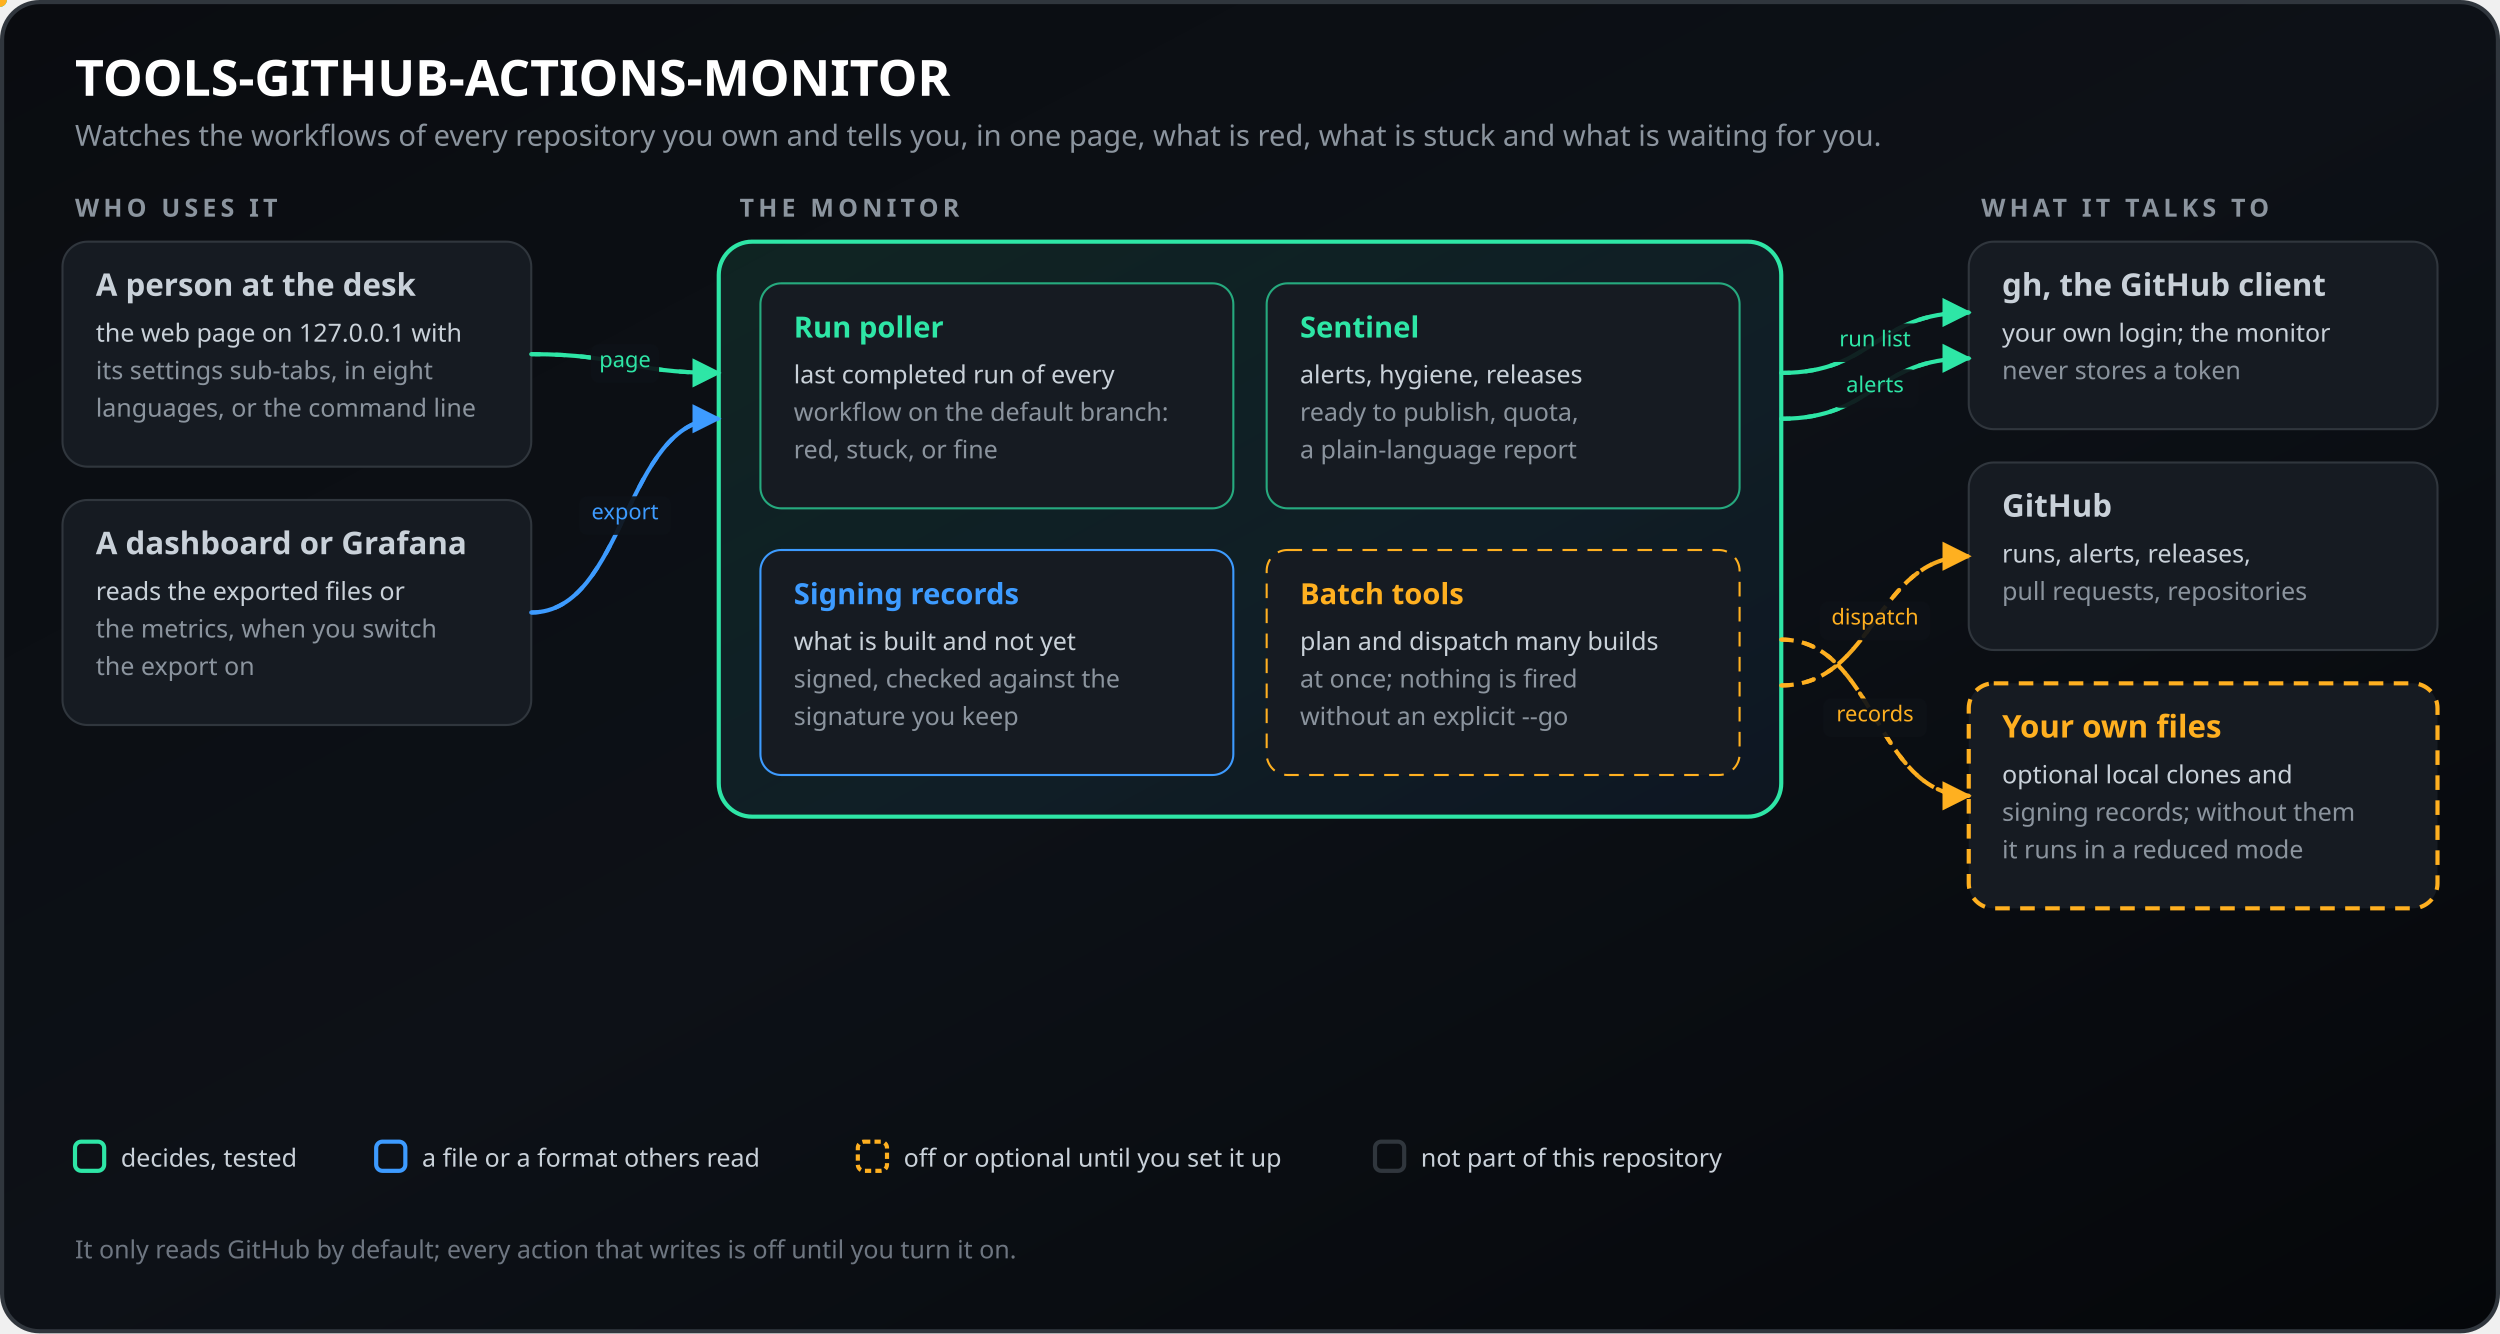
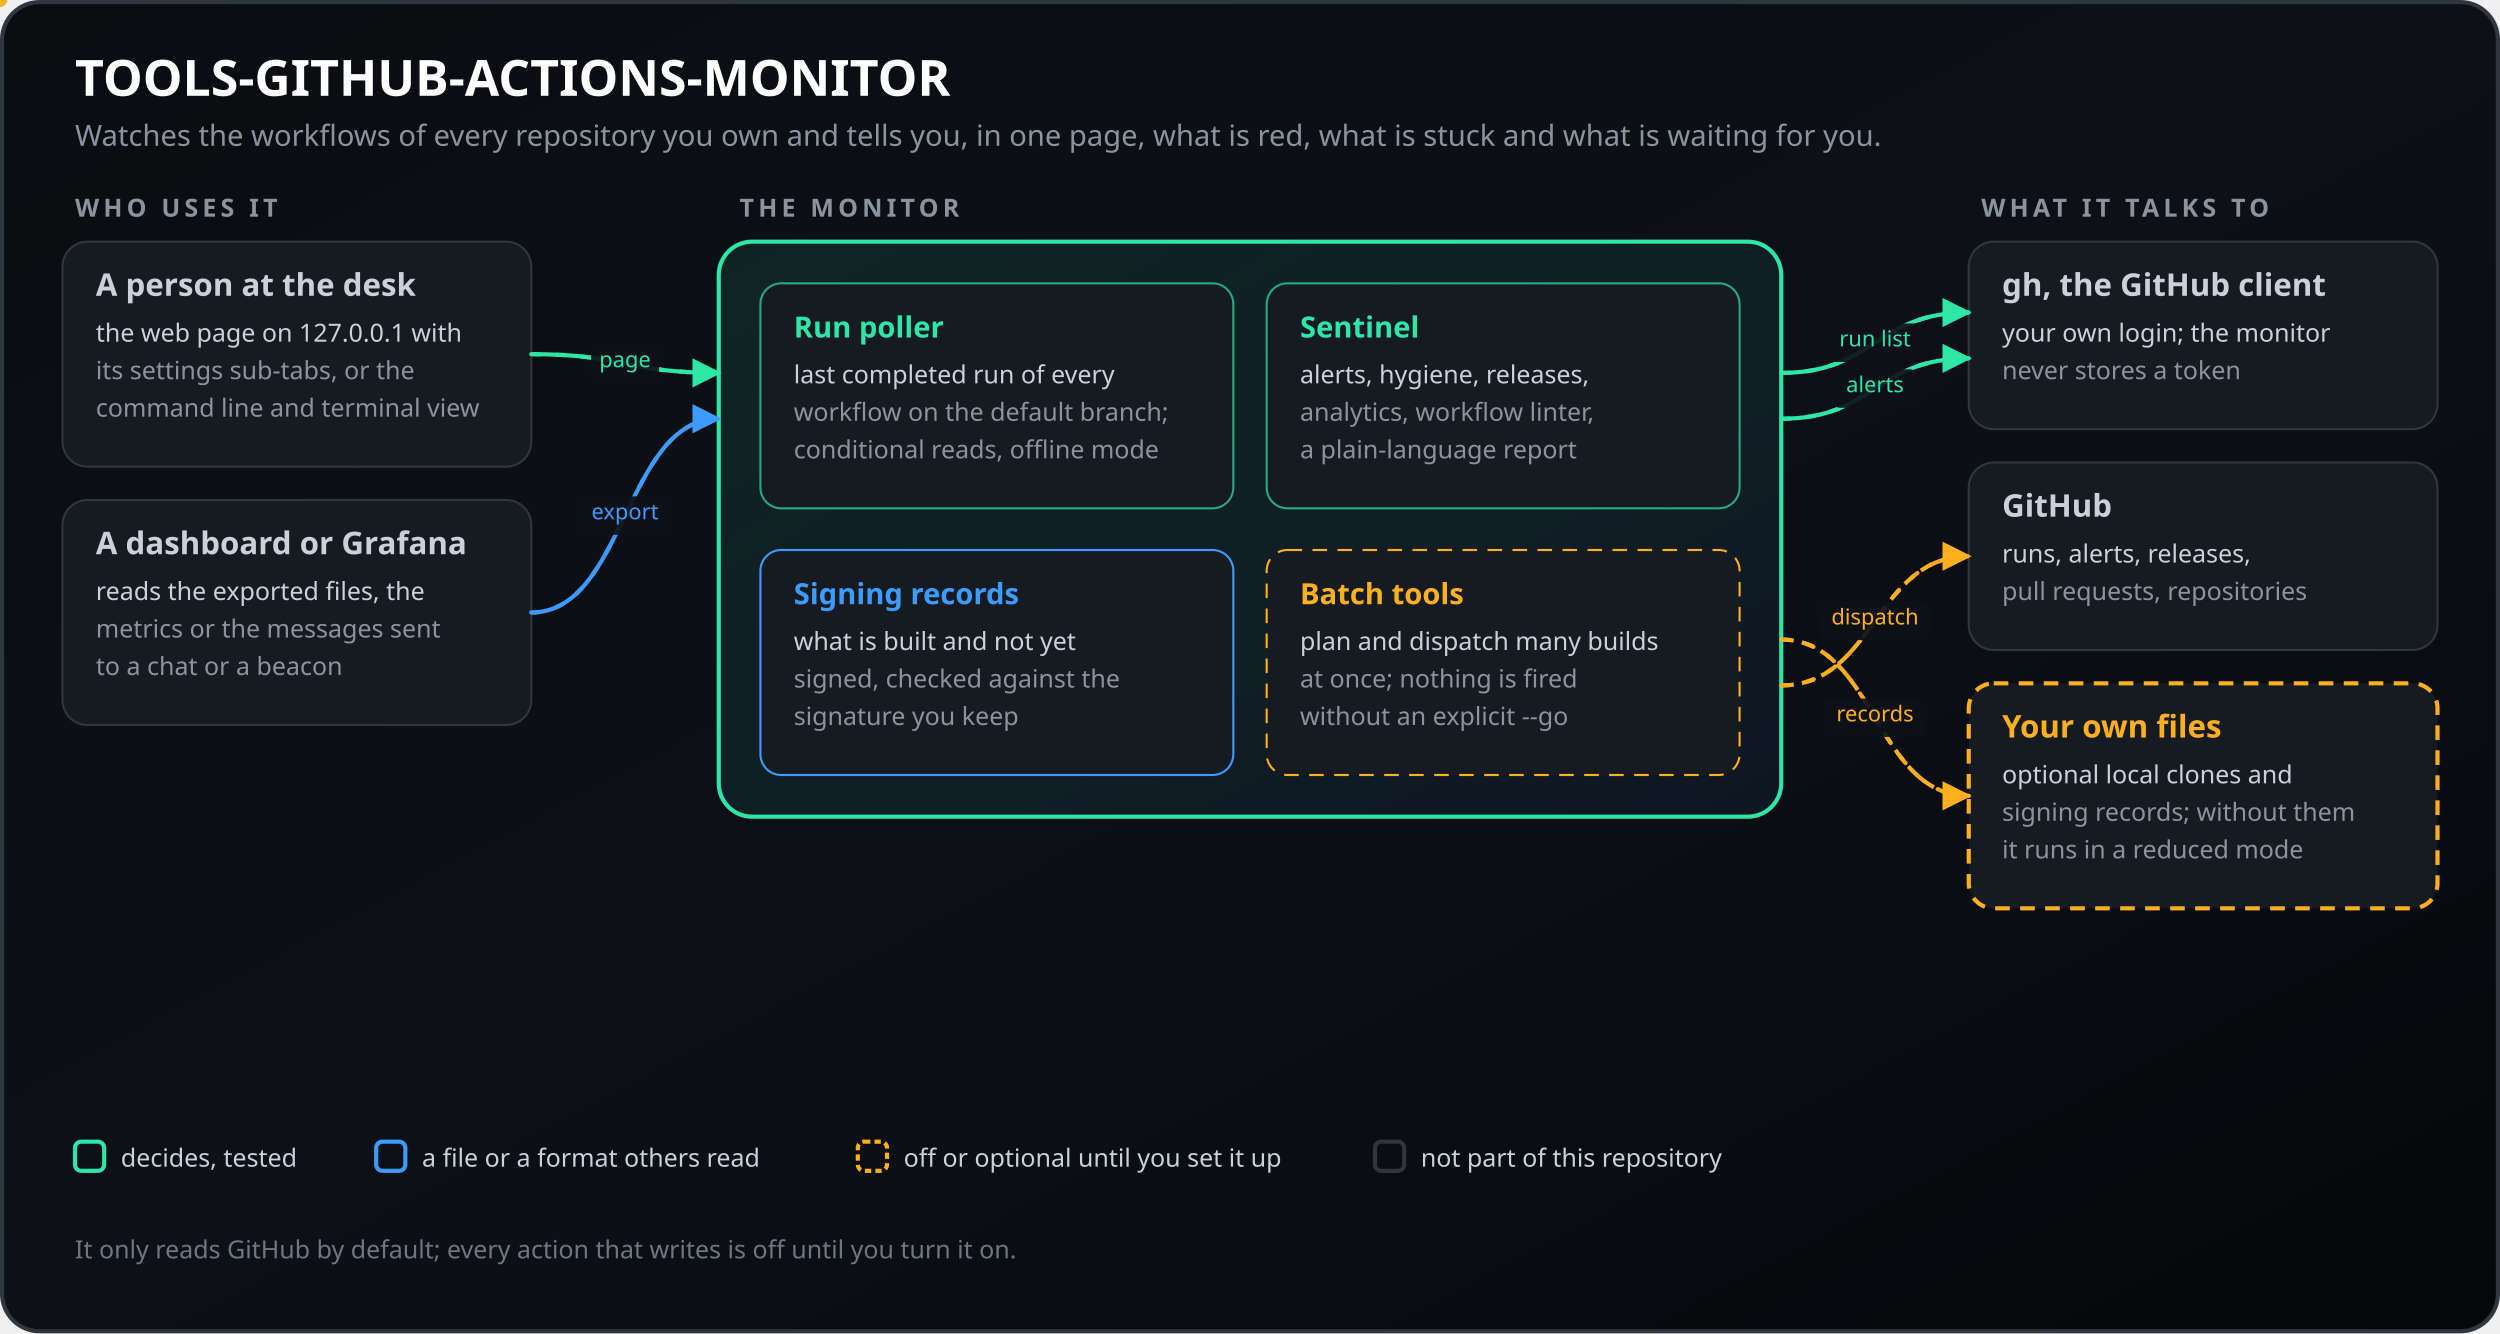
<svg xmlns="http://www.w3.org/2000/svg" viewBox="0 0 1200 640" width="1200" height="640" role="img" aria-labelledby="t d" font-family="'Segoe UI','Noto Sans','Noto Sans CJK SC','Microsoft YaHei','Yu Gothic','Helvetica Neue',Helvetica,Arial,sans-serif">
  <defs>
    <linearGradient id="bg" x1="0" y1="0" x2="1" y2="1">
      <stop offset="0" stop-color="#0A0C10" />
      <stop offset="0.5" stop-color="#0D1117" />
      <stop offset="1" stop-color="#05070A" />
    </linearGradient>
    <linearGradient id="card" x1="0" y1="0" x2="1" y2="1">
      <stop offset="0" stop-color="#121821" />
      <stop offset="1" stop-color="#0B0F15" />
    </linearGradient>
    <linearGradient id="line" x1="0" y1="0" x2="1" y2="0">
      <stop offset="0" stop-color="#2EE6A6" />
      <stop offset="1" stop-color="#3D9BFF" />
    </linearGradient>
    <filter id="glow" x="-50%" y="-50%" width="200%" height="200%">
      <feGaussianBlur stdDeviation="3" result="b" />
      <feMerge>
        <feMergeNode in="b" />
        <feMergeNode in="SourceGraphic" />
      </feMerge>
    </filter>
    <linearGradient id="svc" x1="0" y1="0" x2="1" y2="1">
      <stop offset="0" stop-color="#2EE6A6" stop-opacity="0.10" />
      <stop offset="1" stop-color="#3D9BFF" stop-opacity="0.06" />
    </linearGradient>
    <marker id="m2EE6A6" viewBox="0 0 10 10" refX="9" refY="5" markerWidth="7" markerHeight="7" orient="auto-start-reverse">
      <path d="M0 0L10 5L0 10z" fill="#2EE6A6" />
    </marker>
    <marker id="m3D9BFF" viewBox="0 0 10 10" refX="9" refY="5" markerWidth="7" markerHeight="7" orient="auto-start-reverse">
      <path d="M0 0L10 5L0 10z" fill="#3D9BFF" />
    </marker>
    <marker id="mFFB020" viewBox="0 0 10 10" refX="9" refY="5" markerWidth="7" markerHeight="7" orient="auto-start-reverse">
      <path d="M0 0L10 5L0 10z" fill="#FFB020" />
    </marker>
    <marker id="m30363D" viewBox="0 0 10 10" refX="9" refY="5" markerWidth="7" markerHeight="7" orient="auto-start-reverse">
      <path d="M0 0L10 5L0 10z" fill="#8B949E" />
    </marker>
  </defs>
  <rect x="1" y="1" width="1198" height="638" rx="18" fill="url(#bg)" stroke="#30363D" stroke-width="2" />
  <text x="36" y="46" font-family="'Segoe UI','Noto Sans','Noto Sans CJK SC','Microsoft YaHei','Yu Gothic','Helvetica Neue',Helvetica,Arial,sans-serif" font-size="24" font-weight="700" fill="#FFFFFF" text-anchor="start">TOOLS-GITHUB-ACTIONS-MONITOR</text>
  <text x="36" y="70" font-family="'Segoe UI','Noto Sans','Noto Sans CJK SC','Microsoft YaHei','Yu Gothic','Helvetica Neue',Helvetica,Arial,sans-serif" font-size="14" font-weight="400" fill="#8B949E" text-anchor="start">Watches the workflows of every repository you own and tells you, in one page, what is red, what is stuck and what is waiting for you.</text>
  <text x="36" y="104" font-family="'Segoe UI','Noto Sans','Noto Sans CJK SC','Microsoft YaHei','Yu Gothic','Helvetica Neue',Helvetica,Arial,sans-serif" font-size="12" font-weight="700" fill="#8B949E" text-anchor="start" letter-spacing="2">WHO USES IT</text>
  <text x="355" y="104" font-family="'Segoe UI','Noto Sans','Noto Sans CJK SC','Microsoft YaHei','Yu Gothic','Helvetica Neue',Helvetica,Arial,sans-serif" font-size="12" font-weight="700" fill="#8B949E" text-anchor="start" letter-spacing="2">THE MONITOR</text>
  <text x="951" y="104" font-family="'Segoe UI','Noto Sans','Noto Sans CJK SC','Microsoft YaHei','Yu Gothic','Helvetica Neue',Helvetica,Arial,sans-serif" font-size="12" font-weight="700" fill="#8B949E" text-anchor="start" letter-spacing="2">WHAT IT TALKS TO</text>
  <rect x="345" y="116" width="510" height="276" rx="16" fill="url(#svc)" stroke="#2EE6A6" stroke-width="2">
    <animate attributeName="stroke-opacity" values="0.55;1;0.55" dur="4s" repeatCount="indefinite" />
  </rect>
  <rect x="30" y="116" width="225" height="108" rx="12" fill="#161B22" stroke="#30363D" stroke-width="1" />
  <text x="46" y="142" font-family="'Segoe UI','Noto Sans','Noto Sans CJK SC','Microsoft YaHei','Yu Gothic','Helvetica Neue',Helvetica,Arial,sans-serif" font-size="15" font-weight="700" fill="#C9D1D9" text-anchor="start">A person at the desk</text>
  <text x="46" y="164" font-family="'Segoe UI','Noto Sans','Noto Sans CJK SC','Microsoft YaHei','Yu Gothic','Helvetica Neue',Helvetica,Arial,sans-serif" font-size="12" font-weight="400" fill="#C9D1D9" text-anchor="start">the web page on 127.0.0.1 with</text>
-   <text x="46" y="182" font-family="'Segoe UI','Noto Sans','Noto Sans CJK SC','Microsoft YaHei','Yu Gothic','Helvetica Neue',Helvetica,Arial,sans-serif" font-size="12" font-weight="400" fill="#8B949E" text-anchor="start">its settings sub-tabs, in eight</text>
-   <text x="46" y="200" font-family="'Segoe UI','Noto Sans','Noto Sans CJK SC','Microsoft YaHei','Yu Gothic','Helvetica Neue',Helvetica,Arial,sans-serif" font-size="12" font-weight="400" fill="#8B949E" text-anchor="start">languages, or the command line</text>
+   <text x="46" y="182" font-family="'Segoe UI','Noto Sans','Noto Sans CJK SC','Microsoft YaHei','Yu Gothic','Helvetica Neue',Helvetica,Arial,sans-serif" font-size="12" font-weight="400" fill="#8B949E" text-anchor="start">its settings sub-tabs, or the</text>
+   <text x="46" y="200" font-family="'Segoe UI','Noto Sans','Noto Sans CJK SC','Microsoft YaHei','Yu Gothic','Helvetica Neue',Helvetica,Arial,sans-serif" font-size="12" font-weight="400" fill="#8B949E" text-anchor="start">command line and terminal view</text>
  <rect x="30" y="240" width="225" height="108" rx="12" fill="#161B22" stroke="#30363D" stroke-width="1" />
  <text x="46" y="266" font-family="'Segoe UI','Noto Sans','Noto Sans CJK SC','Microsoft YaHei','Yu Gothic','Helvetica Neue',Helvetica,Arial,sans-serif" font-size="15" font-weight="700" fill="#C9D1D9" text-anchor="start">A dashboard or Grafana</text>
-   <text x="46" y="288" font-family="'Segoe UI','Noto Sans','Noto Sans CJK SC','Microsoft YaHei','Yu Gothic','Helvetica Neue',Helvetica,Arial,sans-serif" font-size="12" font-weight="400" fill="#C9D1D9" text-anchor="start">reads the exported files or</text>
-   <text x="46" y="306" font-family="'Segoe UI','Noto Sans','Noto Sans CJK SC','Microsoft YaHei','Yu Gothic','Helvetica Neue',Helvetica,Arial,sans-serif" font-size="12" font-weight="400" fill="#8B949E" text-anchor="start">the metrics, when you switch</text>
-   <text x="46" y="324" font-family="'Segoe UI','Noto Sans','Noto Sans CJK SC','Microsoft YaHei','Yu Gothic','Helvetica Neue',Helvetica,Arial,sans-serif" font-size="12" font-weight="400" fill="#8B949E" text-anchor="start">the export on</text>
+   <text x="46" y="288" font-family="'Segoe UI','Noto Sans','Noto Sans CJK SC','Microsoft YaHei','Yu Gothic','Helvetica Neue',Helvetica,Arial,sans-serif" font-size="12" font-weight="400" fill="#C9D1D9" text-anchor="start">reads the exported files, the</text>
+   <text x="46" y="306" font-family="'Segoe UI','Noto Sans','Noto Sans CJK SC','Microsoft YaHei','Yu Gothic','Helvetica Neue',Helvetica,Arial,sans-serif" font-size="12" font-weight="400" fill="#8B949E" text-anchor="start">metrics or the messages sent</text>
+   <text x="46" y="324" font-family="'Segoe UI','Noto Sans','Noto Sans CJK SC','Microsoft YaHei','Yu Gothic','Helvetica Neue',Helvetica,Arial,sans-serif" font-size="12" font-weight="400" fill="#8B949E" text-anchor="start">to a chat or a beacon</text>
  <rect x="365" y="136" width="227" height="108" rx="10" fill="#161B22" stroke="#2EE6A6" stroke-width="1" stroke-opacity="0.7">
    <animate attributeName="stroke-opacity" values="0.45;1;0.45;0.45" keyTimes="0;0.08;0.2;1" dur="6s" begin="0s" repeatCount="indefinite" />
    <animate attributeName="stroke-width" values="1;2.4;1;1" keyTimes="0;0.08;0.2;1" dur="6s" begin="0s" repeatCount="indefinite" />
  </rect>
  <text x="381" y="162" font-family="'Segoe UI','Noto Sans','Noto Sans CJK SC','Microsoft YaHei','Yu Gothic','Helvetica Neue',Helvetica,Arial,sans-serif" font-size="14" font-weight="700" fill="#2EE6A6" text-anchor="start">Run poller</text>
  <text x="381" y="184" font-family="'Segoe UI','Noto Sans','Noto Sans CJK SC','Microsoft YaHei','Yu Gothic','Helvetica Neue',Helvetica,Arial,sans-serif" font-size="12" font-weight="400" fill="#C9D1D9" text-anchor="start">last completed run of every</text>
-   <text x="381" y="202" font-family="'Segoe UI','Noto Sans','Noto Sans CJK SC','Microsoft YaHei','Yu Gothic','Helvetica Neue',Helvetica,Arial,sans-serif" font-size="12" font-weight="400" fill="#8B949E" text-anchor="start">workflow on the default branch:</text>
-   <text x="381" y="220" font-family="'Segoe UI','Noto Sans','Noto Sans CJK SC','Microsoft YaHei','Yu Gothic','Helvetica Neue',Helvetica,Arial,sans-serif" font-size="12" font-weight="400" fill="#8B949E" text-anchor="start">red, stuck, or fine</text>
+   <text x="381" y="202" font-family="'Segoe UI','Noto Sans','Noto Sans CJK SC','Microsoft YaHei','Yu Gothic','Helvetica Neue',Helvetica,Arial,sans-serif" font-size="12" font-weight="400" fill="#8B949E" text-anchor="start">workflow on the default branch;</text>
+   <text x="381" y="220" font-family="'Segoe UI','Noto Sans','Noto Sans CJK SC','Microsoft YaHei','Yu Gothic','Helvetica Neue',Helvetica,Arial,sans-serif" font-size="12" font-weight="400" fill="#8B949E" text-anchor="start">conditional reads, offline mode</text>
  <rect x="608" y="136" width="227" height="108" rx="10" fill="#161B22" stroke="#2EE6A6" stroke-width="1" stroke-opacity="0.7">
    <animate attributeName="stroke-opacity" values="0.45;1;0.45;0.45" keyTimes="0;0.08;0.2;1" dur="6s" begin="1s" repeatCount="indefinite" />
    <animate attributeName="stroke-width" values="1;2.4;1;1" keyTimes="0;0.08;0.2;1" dur="6s" begin="1s" repeatCount="indefinite" />
  </rect>
  <text x="624" y="162" font-family="'Segoe UI','Noto Sans','Noto Sans CJK SC','Microsoft YaHei','Yu Gothic','Helvetica Neue',Helvetica,Arial,sans-serif" font-size="14" font-weight="700" fill="#2EE6A6" text-anchor="start">Sentinel</text>
-   <text x="624" y="184" font-family="'Segoe UI','Noto Sans','Noto Sans CJK SC','Microsoft YaHei','Yu Gothic','Helvetica Neue',Helvetica,Arial,sans-serif" font-size="12" font-weight="400" fill="#C9D1D9" text-anchor="start">alerts, hygiene, releases</text>
-   <text x="624" y="202" font-family="'Segoe UI','Noto Sans','Noto Sans CJK SC','Microsoft YaHei','Yu Gothic','Helvetica Neue',Helvetica,Arial,sans-serif" font-size="12" font-weight="400" fill="#8B949E" text-anchor="start">ready to publish, quota,</text>
+   <text x="624" y="184" font-family="'Segoe UI','Noto Sans','Noto Sans CJK SC','Microsoft YaHei','Yu Gothic','Helvetica Neue',Helvetica,Arial,sans-serif" font-size="12" font-weight="400" fill="#C9D1D9" text-anchor="start">alerts, hygiene, releases,</text>
+   <text x="624" y="202" font-family="'Segoe UI','Noto Sans','Noto Sans CJK SC','Microsoft YaHei','Yu Gothic','Helvetica Neue',Helvetica,Arial,sans-serif" font-size="12" font-weight="400" fill="#8B949E" text-anchor="start">analytics, workflow linter,</text>
  <text x="624" y="220" font-family="'Segoe UI','Noto Sans','Noto Sans CJK SC','Microsoft YaHei','Yu Gothic','Helvetica Neue',Helvetica,Arial,sans-serif" font-size="12" font-weight="400" fill="#8B949E" text-anchor="start">a plain-language report</text>
  <rect x="365" y="264" width="227" height="108" rx="10" fill="#161B22" stroke="#3D9BFF" stroke-width="1">
    <animate attributeName="stroke-opacity" values="0.45;1;0.45;0.45" keyTimes="0;0.08;0.2;1" dur="6s" begin="2s" repeatCount="indefinite" />
    <animate attributeName="stroke-width" values="1;2.4;1;1" keyTimes="0;0.08;0.2;1" dur="6s" begin="2s" repeatCount="indefinite" />
  </rect>
  <text x="381" y="290" font-family="'Segoe UI','Noto Sans','Noto Sans CJK SC','Microsoft YaHei','Yu Gothic','Helvetica Neue',Helvetica,Arial,sans-serif" font-size="14" font-weight="700" fill="#3D9BFF" text-anchor="start">Signing records</text>
  <text x="381" y="312" font-family="'Segoe UI','Noto Sans','Noto Sans CJK SC','Microsoft YaHei','Yu Gothic','Helvetica Neue',Helvetica,Arial,sans-serif" font-size="12" font-weight="400" fill="#C9D1D9" text-anchor="start">what is built and not yet</text>
  <text x="381" y="330" font-family="'Segoe UI','Noto Sans','Noto Sans CJK SC','Microsoft YaHei','Yu Gothic','Helvetica Neue',Helvetica,Arial,sans-serif" font-size="12" font-weight="400" fill="#8B949E" text-anchor="start">signed, checked against the</text>
  <text x="381" y="348" font-family="'Segoe UI','Noto Sans','Noto Sans CJK SC','Microsoft YaHei','Yu Gothic','Helvetica Neue',Helvetica,Arial,sans-serif" font-size="12" font-weight="400" fill="#8B949E" text-anchor="start">signature you keep</text>
  <rect x="608" y="264" width="227" height="108" rx="10" fill="#161B22" stroke="#FFB020" stroke-width="1" stroke-dasharray="7 5">
    <animate attributeName="stroke-opacity" values="0.45;1;0.45;0.45" keyTimes="0;0.08;0.2;1" dur="6s" begin="3s" repeatCount="indefinite" />
    <animate attributeName="stroke-width" values="1;2.4;1;1" keyTimes="0;0.08;0.2;1" dur="6s" begin="3s" repeatCount="indefinite" />
  </rect>
  <text x="624" y="290" font-family="'Segoe UI','Noto Sans','Noto Sans CJK SC','Microsoft YaHei','Yu Gothic','Helvetica Neue',Helvetica,Arial,sans-serif" font-size="14" font-weight="700" fill="#FFB020" text-anchor="start">Batch tools</text>
  <text x="624" y="312" font-family="'Segoe UI','Noto Sans','Noto Sans CJK SC','Microsoft YaHei','Yu Gothic','Helvetica Neue',Helvetica,Arial,sans-serif" font-size="12" font-weight="400" fill="#C9D1D9" text-anchor="start">plan and dispatch many builds</text>
  <text x="624" y="330" font-family="'Segoe UI','Noto Sans','Noto Sans CJK SC','Microsoft YaHei','Yu Gothic','Helvetica Neue',Helvetica,Arial,sans-serif" font-size="12" font-weight="400" fill="#8B949E" text-anchor="start">at once; nothing is fired</text>
  <text x="624" y="348" font-family="'Segoe UI','Noto Sans','Noto Sans CJK SC','Microsoft YaHei','Yu Gothic','Helvetica Neue',Helvetica,Arial,sans-serif" font-size="12" font-weight="400" fill="#8B949E" text-anchor="start">without an explicit --go</text>
  <rect x="945" y="116" width="225" height="90" rx="12" fill="#161B22" stroke="#30363D" stroke-width="1" />
  <text x="961" y="142" font-family="'Segoe UI','Noto Sans','Noto Sans CJK SC','Microsoft YaHei','Yu Gothic','Helvetica Neue',Helvetica,Arial,sans-serif" font-size="15" font-weight="700" fill="#C9D1D9" text-anchor="start">gh, the GitHub client</text>
  <text x="961" y="164" font-family="'Segoe UI','Noto Sans','Noto Sans CJK SC','Microsoft YaHei','Yu Gothic','Helvetica Neue',Helvetica,Arial,sans-serif" font-size="12" font-weight="400" fill="#C9D1D9" text-anchor="start">your own login; the monitor</text>
  <text x="961" y="182" font-family="'Segoe UI','Noto Sans','Noto Sans CJK SC','Microsoft YaHei','Yu Gothic','Helvetica Neue',Helvetica,Arial,sans-serif" font-size="12" font-weight="400" fill="#8B949E" text-anchor="start">never stores a token</text>
  <rect x="945" y="222" width="225" height="90" rx="12" fill="#161B22" stroke="#30363D" stroke-width="1" />
  <text x="961" y="248" font-family="'Segoe UI','Noto Sans','Noto Sans CJK SC','Microsoft YaHei','Yu Gothic','Helvetica Neue',Helvetica,Arial,sans-serif" font-size="15" font-weight="700" fill="#C9D1D9" text-anchor="start">GitHub</text>
  <text x="961" y="270" font-family="'Segoe UI','Noto Sans','Noto Sans CJK SC','Microsoft YaHei','Yu Gothic','Helvetica Neue',Helvetica,Arial,sans-serif" font-size="12" font-weight="400" fill="#C9D1D9" text-anchor="start">runs, alerts, releases,</text>
  <text x="961" y="288" font-family="'Segoe UI','Noto Sans','Noto Sans CJK SC','Microsoft YaHei','Yu Gothic','Helvetica Neue',Helvetica,Arial,sans-serif" font-size="12" font-weight="400" fill="#8B949E" text-anchor="start">pull requests, repositories</text>
  <rect x="945" y="328" width="225" height="108" rx="12" fill="#161B22" stroke="#FFB020" stroke-width="2" stroke-dasharray="7 5">
    <animate attributeName="stroke-dashoffset" from="0" to="-24" dur="3s" repeatCount="indefinite" />
  </rect>
  <text x="961" y="354" font-family="'Segoe UI','Noto Sans','Noto Sans CJK SC','Microsoft YaHei','Yu Gothic','Helvetica Neue',Helvetica,Arial,sans-serif" font-size="15" font-weight="700" fill="#FFB020" text-anchor="start">Your own files</text>
  <text x="961" y="376" font-family="'Segoe UI','Noto Sans','Noto Sans CJK SC','Microsoft YaHei','Yu Gothic','Helvetica Neue',Helvetica,Arial,sans-serif" font-size="12" font-weight="400" fill="#C9D1D9" text-anchor="start">optional local clones and</text>
  <text x="961" y="394" font-family="'Segoe UI','Noto Sans','Noto Sans CJK SC','Microsoft YaHei','Yu Gothic','Helvetica Neue',Helvetica,Arial,sans-serif" font-size="12" font-weight="400" fill="#8B949E" text-anchor="start">signing records; without them</text>
  <text x="961" y="412" font-family="'Segoe UI','Noto Sans','Noto Sans CJK SC','Microsoft YaHei','Yu Gothic','Helvetica Neue',Helvetica,Arial,sans-serif" font-size="12" font-weight="400" fill="#8B949E" text-anchor="start">it runs in a reduced mode</text>
  <path id="p0" d="M255 170 C300 170 300 179 345 179" stroke="#2EE6A6" stroke-width="2" fill="none" marker-end="url(#m2EE6A6)" />
  <path d="M255 170 C300 170 300 179 345 179" stroke="#2EE6A6" stroke-width="2" fill="none" stroke-linecap="round" stroke-dasharray="4 8" opacity="0.95">
    <animate attributeName="stroke-dashoffset" from="0" to="-24" dur="1.2s" repeatCount="indefinite" />
  </path>
  <circle r="3.2" fill="#2EE6A6">
    <animateMotion dur="1.8s" begin="0.00s" repeatCount="indefinite">
      <mpath href="#p0" />
    </animateMotion>
    <animate attributeName="opacity" values="0;1;1;0" keyTimes="0;0.15;0.85;1" dur="1.8s" begin="0.00s" repeatCount="indefinite" />
  </circle>
  <path id="p1" d="M255 294 C300 294 300 201 345 201" stroke="#3D9BFF" stroke-width="2" fill="none" marker-end="url(#m3D9BFF)" />
  <path d="M255 294 C300 294 300 201 345 201" stroke="#3D9BFF" stroke-width="2" fill="none" stroke-linecap="round" stroke-dasharray="4 8" opacity="0.95">
    <animate attributeName="stroke-dashoffset" from="0" to="-24" dur="1.2s" repeatCount="indefinite" />
  </path>
  <circle r="3.2" fill="#3D9BFF">
    <animateMotion dur="1.8s" begin="0.35s" repeatCount="indefinite">
      <mpath href="#p1" />
    </animateMotion>
    <animate attributeName="opacity" values="0;1;1;0" keyTimes="0;0.15;0.85;1" dur="1.8s" begin="0.35s" repeatCount="indefinite" />
  </circle>
  <path id="p2" d="M855 179 C900 179 900 150 945 150" stroke="#2EE6A6" stroke-width="2" fill="none" marker-end="url(#m2EE6A6)" />
  <path d="M855 179 C900 179 900 150 945 150" stroke="#2EE6A6" stroke-width="2" fill="none" stroke-linecap="round" stroke-dasharray="4 8" opacity="0.95">
    <animate attributeName="stroke-dashoffset" from="0" to="-24" dur="1.2s" repeatCount="indefinite" />
  </path>
  <circle r="3.2" fill="#2EE6A6">
    <animateMotion dur="1.8s" begin="0.70s" repeatCount="indefinite">
      <mpath href="#p2" />
    </animateMotion>
    <animate attributeName="opacity" values="0;1;1;0" keyTimes="0;0.15;0.85;1" dur="1.8s" begin="0.70s" repeatCount="indefinite" />
  </circle>
  <path id="p3" d="M855 201 C900 201 900 172 945 172" stroke="#2EE6A6" stroke-width="2" fill="none" marker-end="url(#m2EE6A6)" />
  <path d="M855 201 C900 201 900 172 945 172" stroke="#2EE6A6" stroke-width="2" fill="none" stroke-linecap="round" stroke-dasharray="4 8" opacity="0.95">
    <animate attributeName="stroke-dashoffset" from="0" to="-24" dur="1.2s" repeatCount="indefinite" />
  </path>
  <circle r="3.2" fill="#2EE6A6">
    <animateMotion dur="1.8s" begin="1.05s" repeatCount="indefinite">
      <mpath href="#p3" />
    </animateMotion>
    <animate attributeName="opacity" values="0;1;1;0" keyTimes="0;0.15;0.85;1" dur="1.8s" begin="1.05s" repeatCount="indefinite" />
  </circle>
  <path id="p4" d="M855 307 C900 307 900 382 945 382" stroke="#FFB020" stroke-width="2" fill="none" stroke-dasharray="6 4" marker-end="url(#mFFB020)" />
  <path d="M855 307 C900 307 900 382 945 382" stroke="#FFB020" stroke-width="2" fill="none" stroke-linecap="round" stroke-dasharray="4 8" opacity="0.95">
    <animate attributeName="stroke-dashoffset" from="0" to="-24" dur="1.2s" repeatCount="indefinite" />
  </path>
  <circle r="3.2" fill="#FFB020">
    <animateMotion dur="1.8s" begin="1.40s" repeatCount="indefinite">
      <mpath href="#p4" />
    </animateMotion>
    <animate attributeName="opacity" values="0;1;1;0" keyTimes="0;0.15;0.85;1" dur="1.8s" begin="1.40s" repeatCount="indefinite" />
  </circle>
  <path id="p5" d="M855 329 C900 329 900 267 945 267" stroke="#FFB020" stroke-width="2" fill="none" stroke-dasharray="6 4" marker-end="url(#mFFB020)" />
  <path d="M855 329 C900 329 900 267 945 267" stroke="#FFB020" stroke-width="2" fill="none" stroke-linecap="round" stroke-dasharray="4 8" opacity="0.95">
    <animate attributeName="stroke-dashoffset" from="0" to="-24" dur="1.2s" repeatCount="indefinite" />
  </path>
  <circle r="3.2" fill="#FFB020">
    <animateMotion dur="1.8s" begin="1.75s" repeatCount="indefinite">
      <mpath href="#p5" />
    </animateMotion>
    <animate attributeName="opacity" values="0;1;1;0" keyTimes="0;0.15;0.85;1" dur="1.8s" begin="1.75s" repeatCount="indefinite" />
  </circle>
  <rect x="283.66" y="165.25" width="32.68" height="18.5" rx="4" fill="#0D1117" opacity="0.92" />
  <text x="300" y="176.25" font-family="'Segoe UI','Noto Sans','Noto Sans CJK SC','Microsoft YaHei','Yu Gothic','Helvetica Neue',Helvetica,Arial,sans-serif" font-size="10.5" font-weight="400" fill="#2EE6A6" text-anchor="middle">page</text>
  <rect x="277.99" y="238.25" width="44.02" height="18.5" rx="4" fill="#0D1117" opacity="0.92" />
  <text x="300" y="249.25" font-family="'Segoe UI','Noto Sans','Noto Sans CJK SC','Microsoft YaHei','Yu Gothic','Helvetica Neue',Helvetica,Arial,sans-serif" font-size="10.5" font-weight="400" fill="#3D9BFF" text-anchor="middle">export</text>
  <rect x="876.1" y="155.25" width="47.8" height="18.5" rx="4" fill="#0D1117" opacity="0.92" />
  <text x="900" y="166.25" font-family="'Segoe UI','Noto Sans','Noto Sans CJK SC','Microsoft YaHei','Yu Gothic','Helvetica Neue',Helvetica,Arial,sans-serif" font-size="10.5" font-weight="400" fill="#2EE6A6" text-anchor="middle">run list</text>
  <rect x="879.25" y="177.25" width="41.5" height="18.5" rx="4" fill="#0D1117" opacity="0.92" />
  <text x="900" y="188.25" font-family="'Segoe UI','Noto Sans','Noto Sans CJK SC','Microsoft YaHei','Yu Gothic','Helvetica Neue',Helvetica,Arial,sans-serif" font-size="10.5" font-weight="400" fill="#2EE6A6" text-anchor="middle">alerts</text>
  <rect x="875.155" y="335.25" width="49.69" height="18.5" rx="4" fill="#0D1117" opacity="0.92" />
  <text x="900" y="346.25" font-family="'Segoe UI','Noto Sans','Noto Sans CJK SC','Microsoft YaHei','Yu Gothic','Helvetica Neue',Helvetica,Arial,sans-serif" font-size="10.5" font-weight="400" fill="#FFB020" text-anchor="middle">records</text>
  <rect x="873.58" y="288.75" width="52.84" height="18.5" rx="4" fill="#0D1117" opacity="0.92" />
  <text x="900" y="299.75" font-family="'Segoe UI','Noto Sans','Noto Sans CJK SC','Microsoft YaHei','Yu Gothic','Helvetica Neue',Helvetica,Arial,sans-serif" font-size="10.5" font-weight="400" fill="#FFB020" text-anchor="middle">dispatch</text>
  <rect x="36" y="548" width="14" height="14" rx="3" fill="none" stroke="#2EE6A6" stroke-width="2" />
  <text x="58" y="560" font-family="'Segoe UI','Noto Sans','Noto Sans CJK SC','Microsoft YaHei','Yu Gothic','Helvetica Neue',Helvetica,Arial,sans-serif" font-size="12" font-weight="400" fill="#C9D1D9" text-anchor="start">decides, tested</text>
  <rect x="180.56" y="548" width="14" height="14" rx="3" fill="none" stroke="#3D9BFF" stroke-width="2" />
  <text x="202.56" y="560" font-family="'Segoe UI','Noto Sans','Noto Sans CJK SC','Microsoft YaHei','Yu Gothic','Helvetica Neue',Helvetica,Arial,sans-serif" font-size="12" font-weight="400" fill="#C9D1D9" text-anchor="start">a file or a format others read</text>
  <rect x="411.76" y="548" width="14" height="14" rx="3" fill="none" stroke="#FFB020" stroke-width="2" stroke-dasharray="3 2" />
  <text x="433.76" y="560" font-family="'Segoe UI','Noto Sans','Noto Sans CJK SC','Microsoft YaHei','Yu Gothic','Helvetica Neue',Helvetica,Arial,sans-serif" font-size="12" font-weight="400" fill="#C9D1D9" text-anchor="start">off or optional until you set it up</text>
  <rect x="660.0" y="548" width="14" height="14" rx="3" fill="none" stroke="#30363D" stroke-width="2" />
  <text x="682" y="560" font-family="'Segoe UI','Noto Sans','Noto Sans CJK SC','Microsoft YaHei','Yu Gothic','Helvetica Neue',Helvetica,Arial,sans-serif" font-size="12" font-weight="400" fill="#C9D1D9" text-anchor="start">not part of this repository</text>
  <text x="36" y="604" font-family="'Segoe UI','Noto Sans','Noto Sans CJK SC','Microsoft YaHei','Yu Gothic','Helvetica Neue',Helvetica,Arial,sans-serif" font-size="12" font-weight="400" fill="#6E7681" text-anchor="start">It only reads GitHub by default; every action that writes is off until you turn it on.</text>
</svg>
